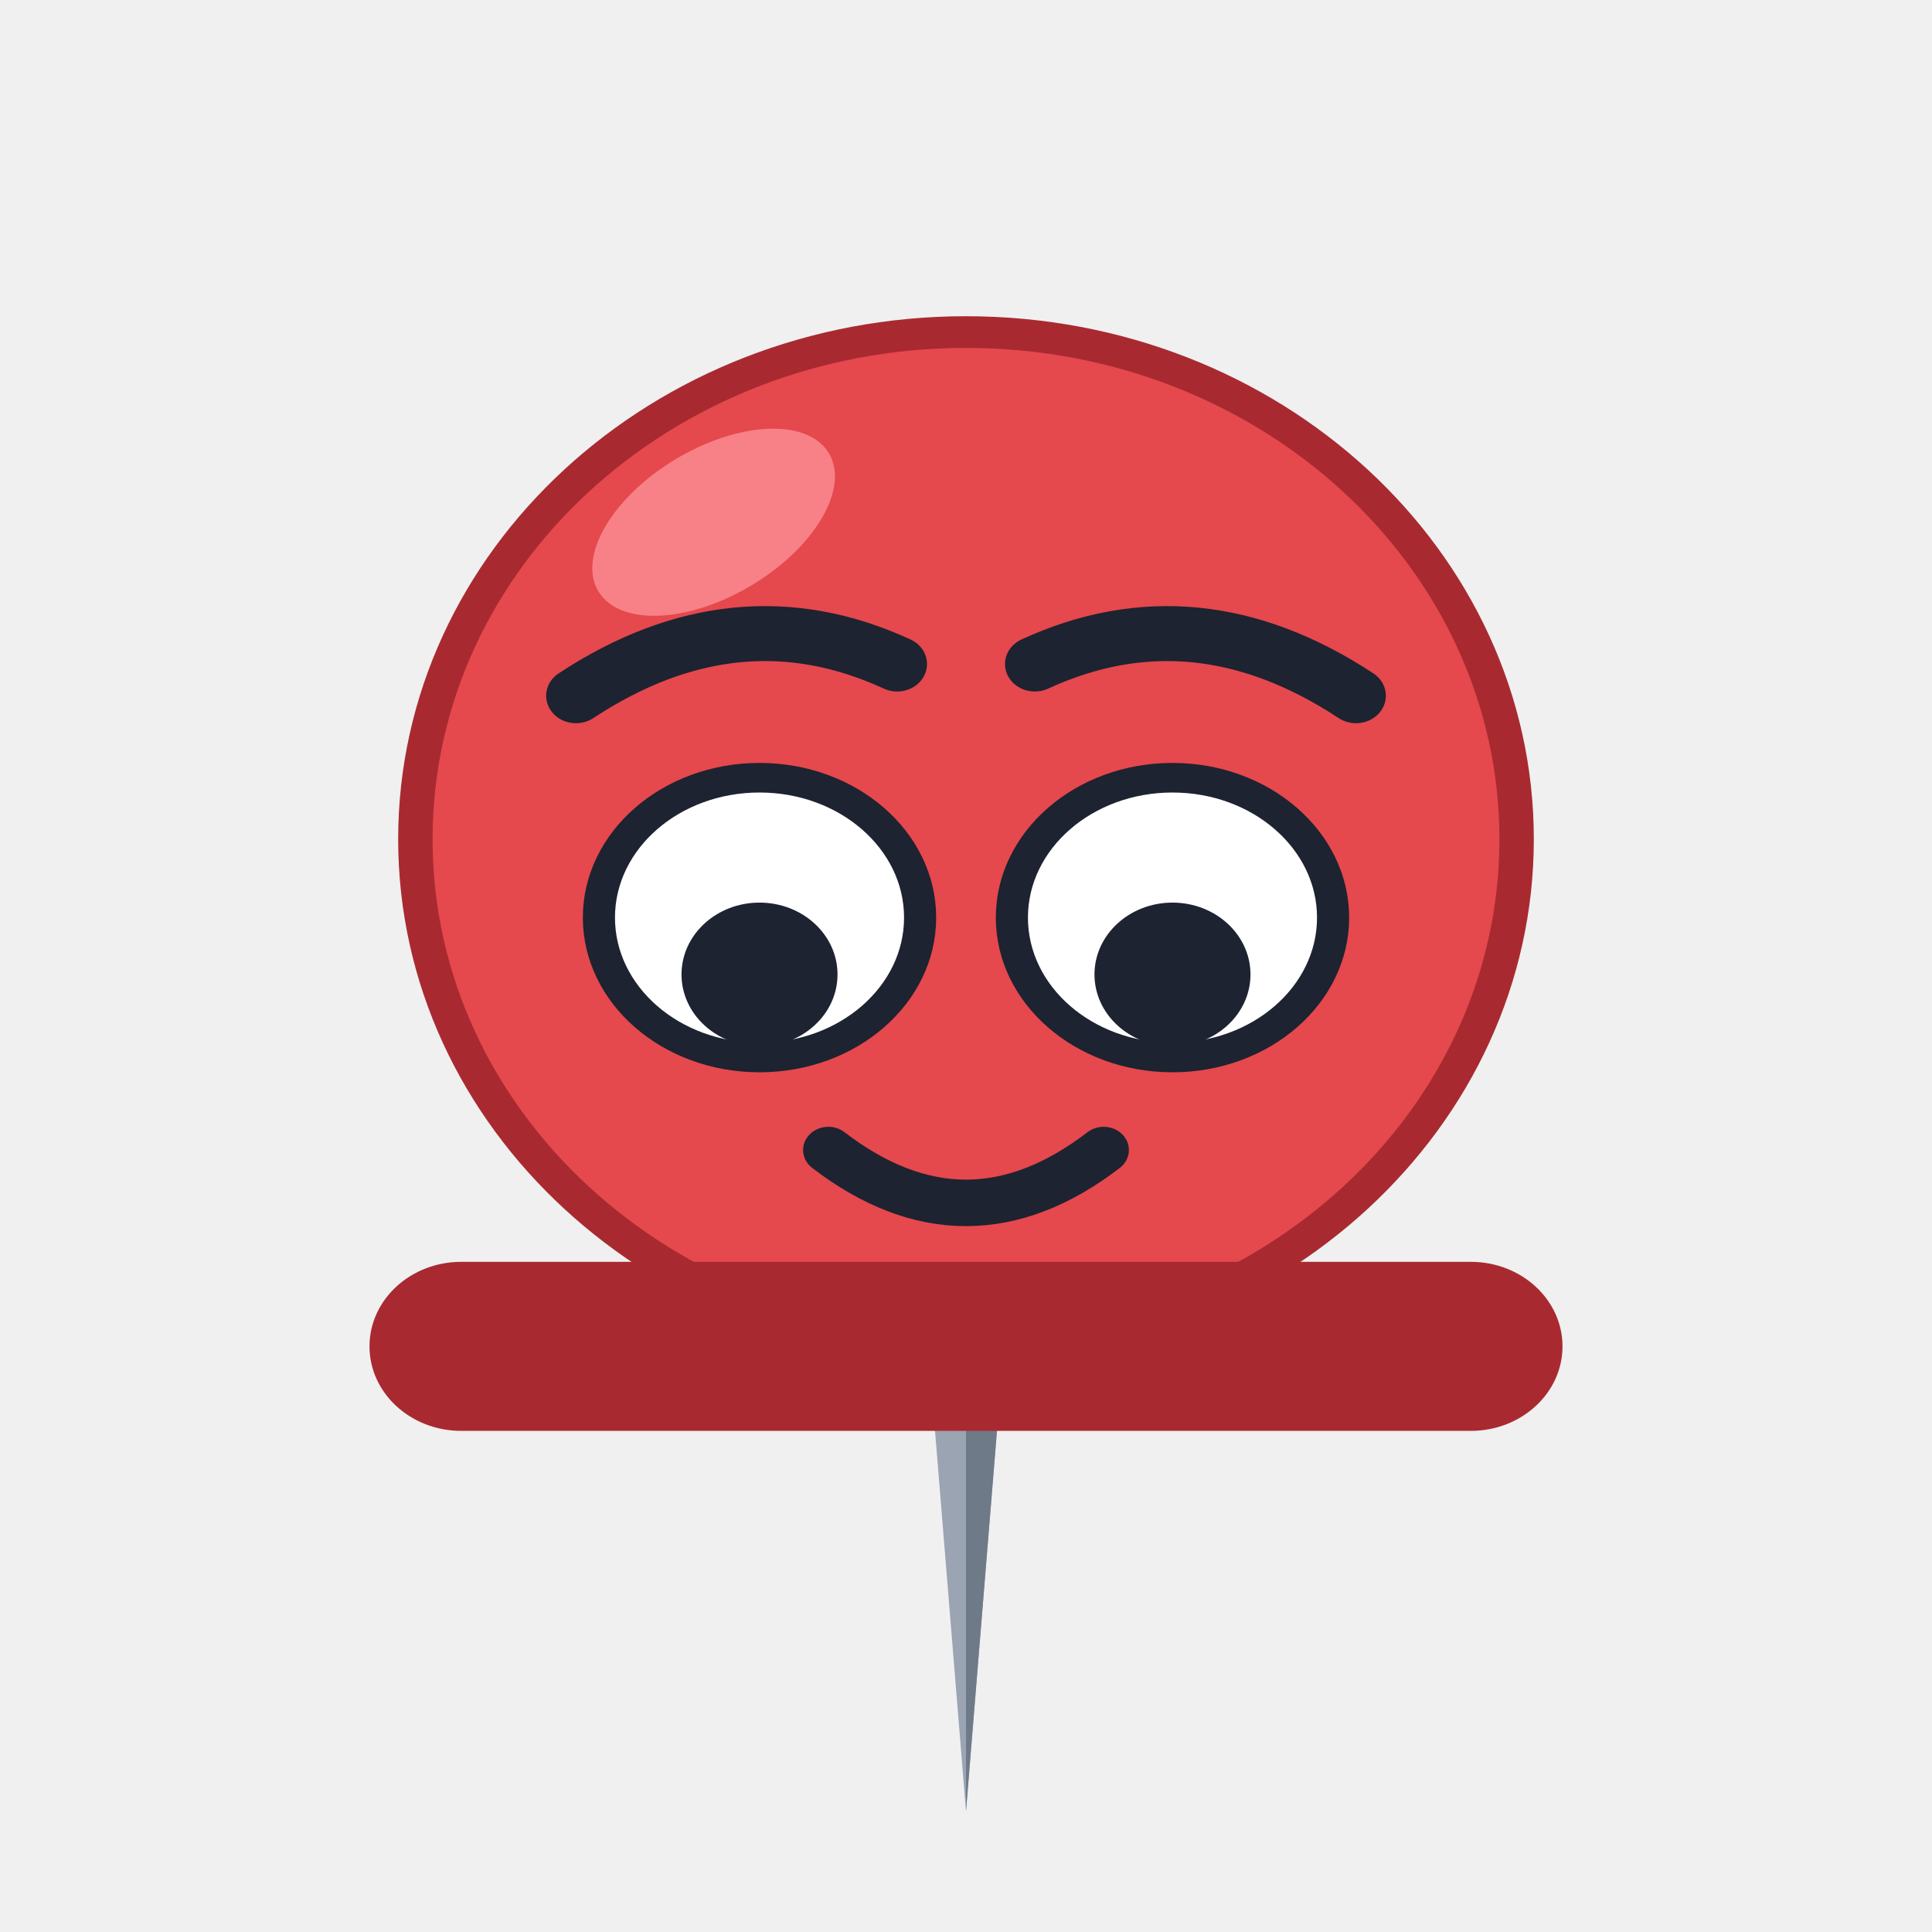
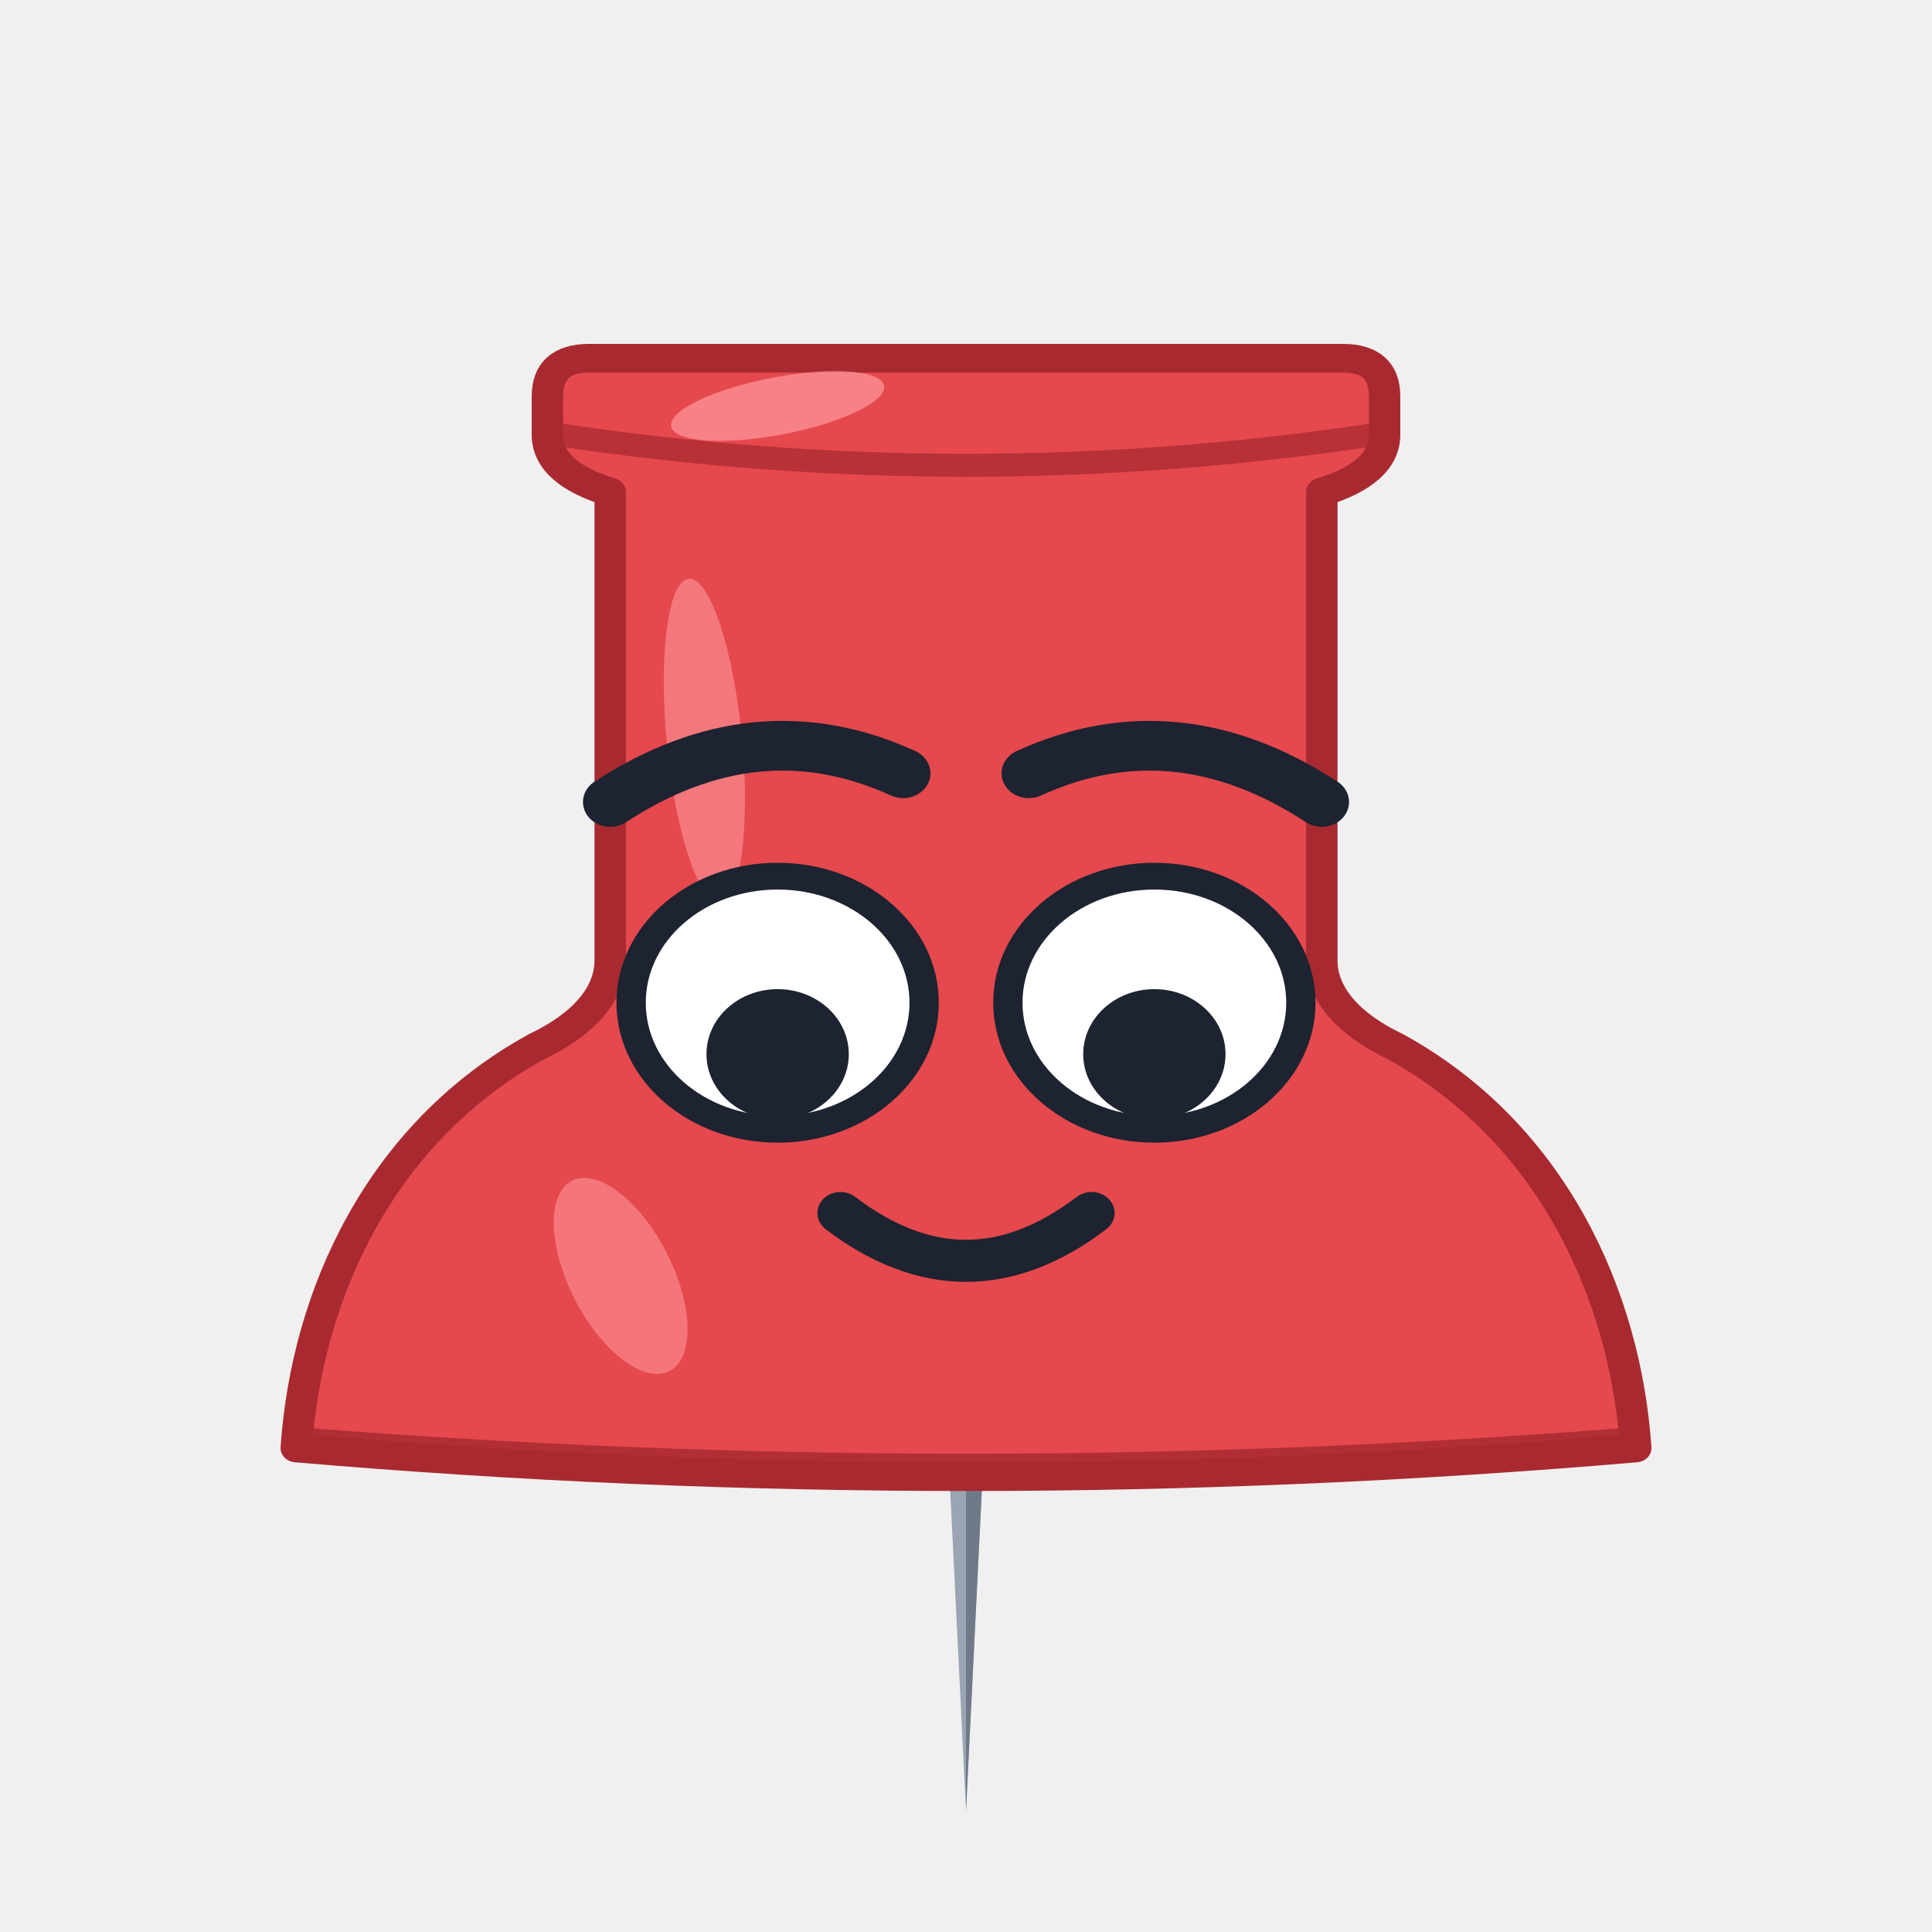
<svg xmlns="http://www.w3.org/2000/svg" width="96" height="96" viewBox="0 0 96 96">
-   <g transform="translate(0 0) rotate(0 48 90) translate(48 90) scale(1.14 1.05) translate(-48 -90)">
-     <polygon points="46.5,70 49.5,70 48,90" fill="#9aa4b2" />
-     <polygon points="48,70 49.5,70 48,90" fill="#6f7a89" />
-     <circle cx="48" cy="44" r="24" fill="#e5484d" stroke="#a82a30" stroke-width="1.5" />
-     <ellipse cx="37" cy="29" rx="6" ry="3.4" transform="rotate(-35 37 29)" fill="#ff9a9e" opacity="0.7" />
-     <rect x="22" y="64" width="52" height="8" rx="4" fill="#a82a30" />
+   <g transform="translate(0 0) rotate(0 48 90) translate(48 90) scale(1.04 0.95) translate(-48 -90)">
+     <polygon points="47.1,70 48.9,70 48,90" fill="#9aa4b2" />
+     <polygon points="48,70 48.9,70 48,90" fill="#6f7a89" />
+     <path d="M30 14 H66 Q68 14 68 16 V18 Q68 20 65 21 L65 21.5 V45.5 C65 47.2 66.2 48.8 68.5 50 C76 54.5 79.5 63 80 71 Q48 74 16 71 C16.5 63 20 54.5 27.5 50 C29.8 48.8 31 47.2 31 45.5 V21.5 L31 21 Q28 20 28 18 V16 Q28 14 30 14 Z" fill="#e5484d" stroke="#a82a30" stroke-width="1.5" stroke-linejoin="round" />
+     <path d="M28.5 18 Q48 21.2 67.5 18" fill="none" stroke="#a82a30" stroke-width="1.2" opacity="0.75" />
+     <path d="M16.5 70.5 Q48 73.2 79.5 70.5" fill="none" stroke="#a82a30" stroke-width="1.1" opacity="0.85" />
+     <ellipse cx="39" cy="16.5" rx="5.2" ry="1.5" transform="rotate(-12 39 16.5)" fill="#ff9a9e" opacity="0.7" />
+     <ellipse cx="35.5" cy="34" rx="1.8" ry="8.5" transform="rotate(-5 35.5 34)" fill="#ff9a9e" opacity="0.58" />
+     <ellipse cx="31.5" cy="62" rx="2.5" ry="5.5" transform="rotate(-24 31.5 62)" fill="#ff9a9e" opacity="0.56" />
    <clipPath id="eyeL">
      <ellipse cx="39" cy="47.71" rx="7" ry="6.62" />
    </clipPath>
    <ellipse cx="39" cy="47.71" rx="7" ry="6.62" fill="#ffffff" stroke="#1d2330" stroke-width="1.4" />
    <circle cx="39" cy="50.4" r="3.4" fill="#1d2330" clip-path="url(#eyeL)" />
    <clipPath id="eyeR">
      <ellipse cx="57" cy="47.71" rx="7" ry="6.62" />
    </clipPath>
    <ellipse cx="57" cy="47.71" rx="7" ry="6.62" fill="#ffffff" stroke="#1d2330" stroke-width="1.4" />
    <circle cx="57" cy="50.4" r="3.4" fill="#1d2330" clip-path="url(#eyeR)" />
    <path d="M31 37.21 Q38 32.21 45 35.71" fill="none" stroke="#1d2330" stroke-width="2.6" stroke-linecap="round" />
    <path d="M51 35.71 Q58 32.21 65 37.21" fill="none" stroke="#1d2330" stroke-width="2.6" stroke-linecap="round" />
    <path d="M42 58.71 Q48 63.71 54 58.71" fill="none" stroke="#1d2330" stroke-width="2.2" stroke-linecap="round" />
  </g>
</svg>
